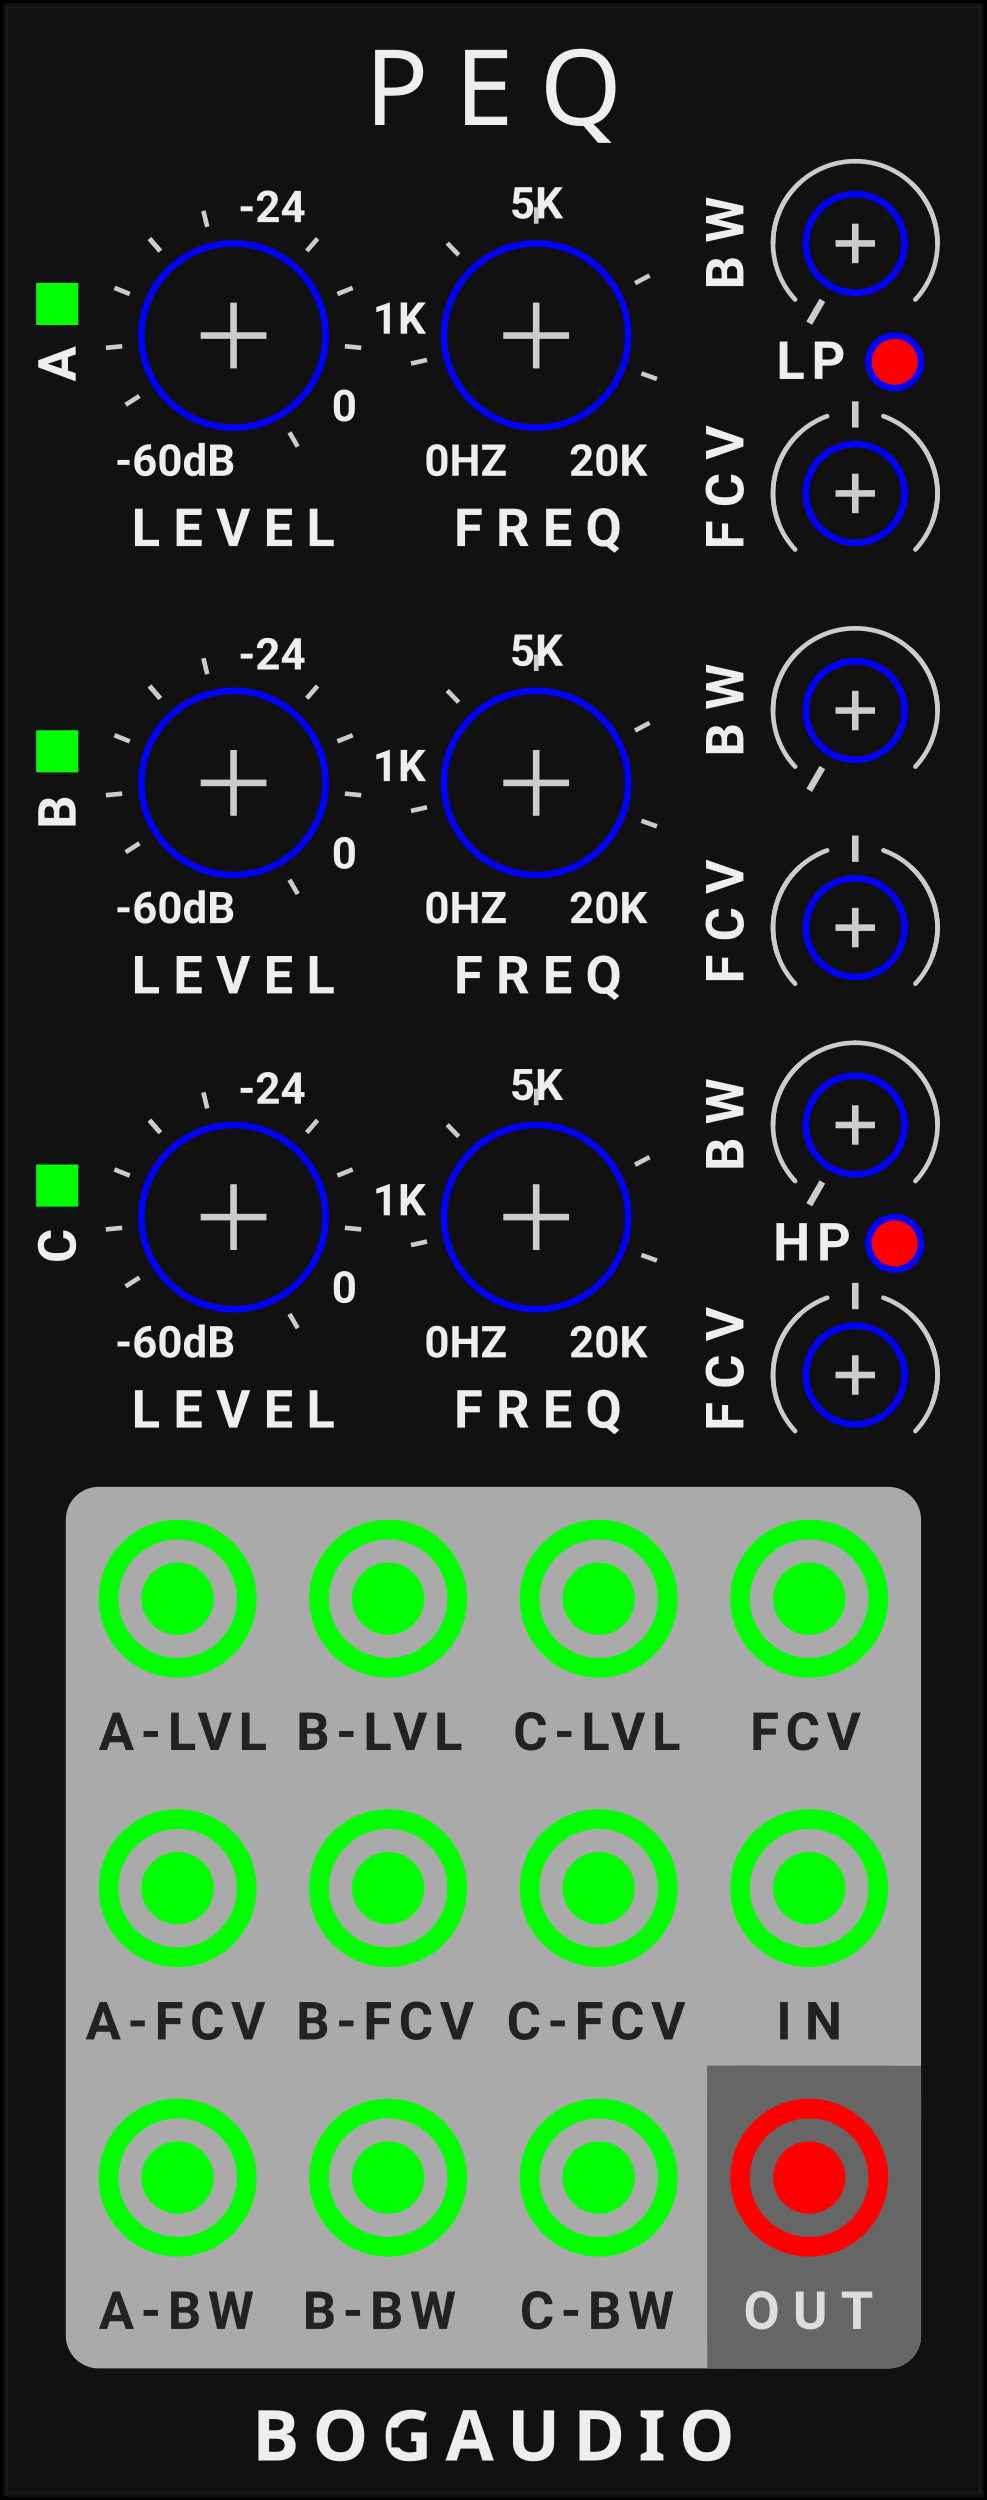
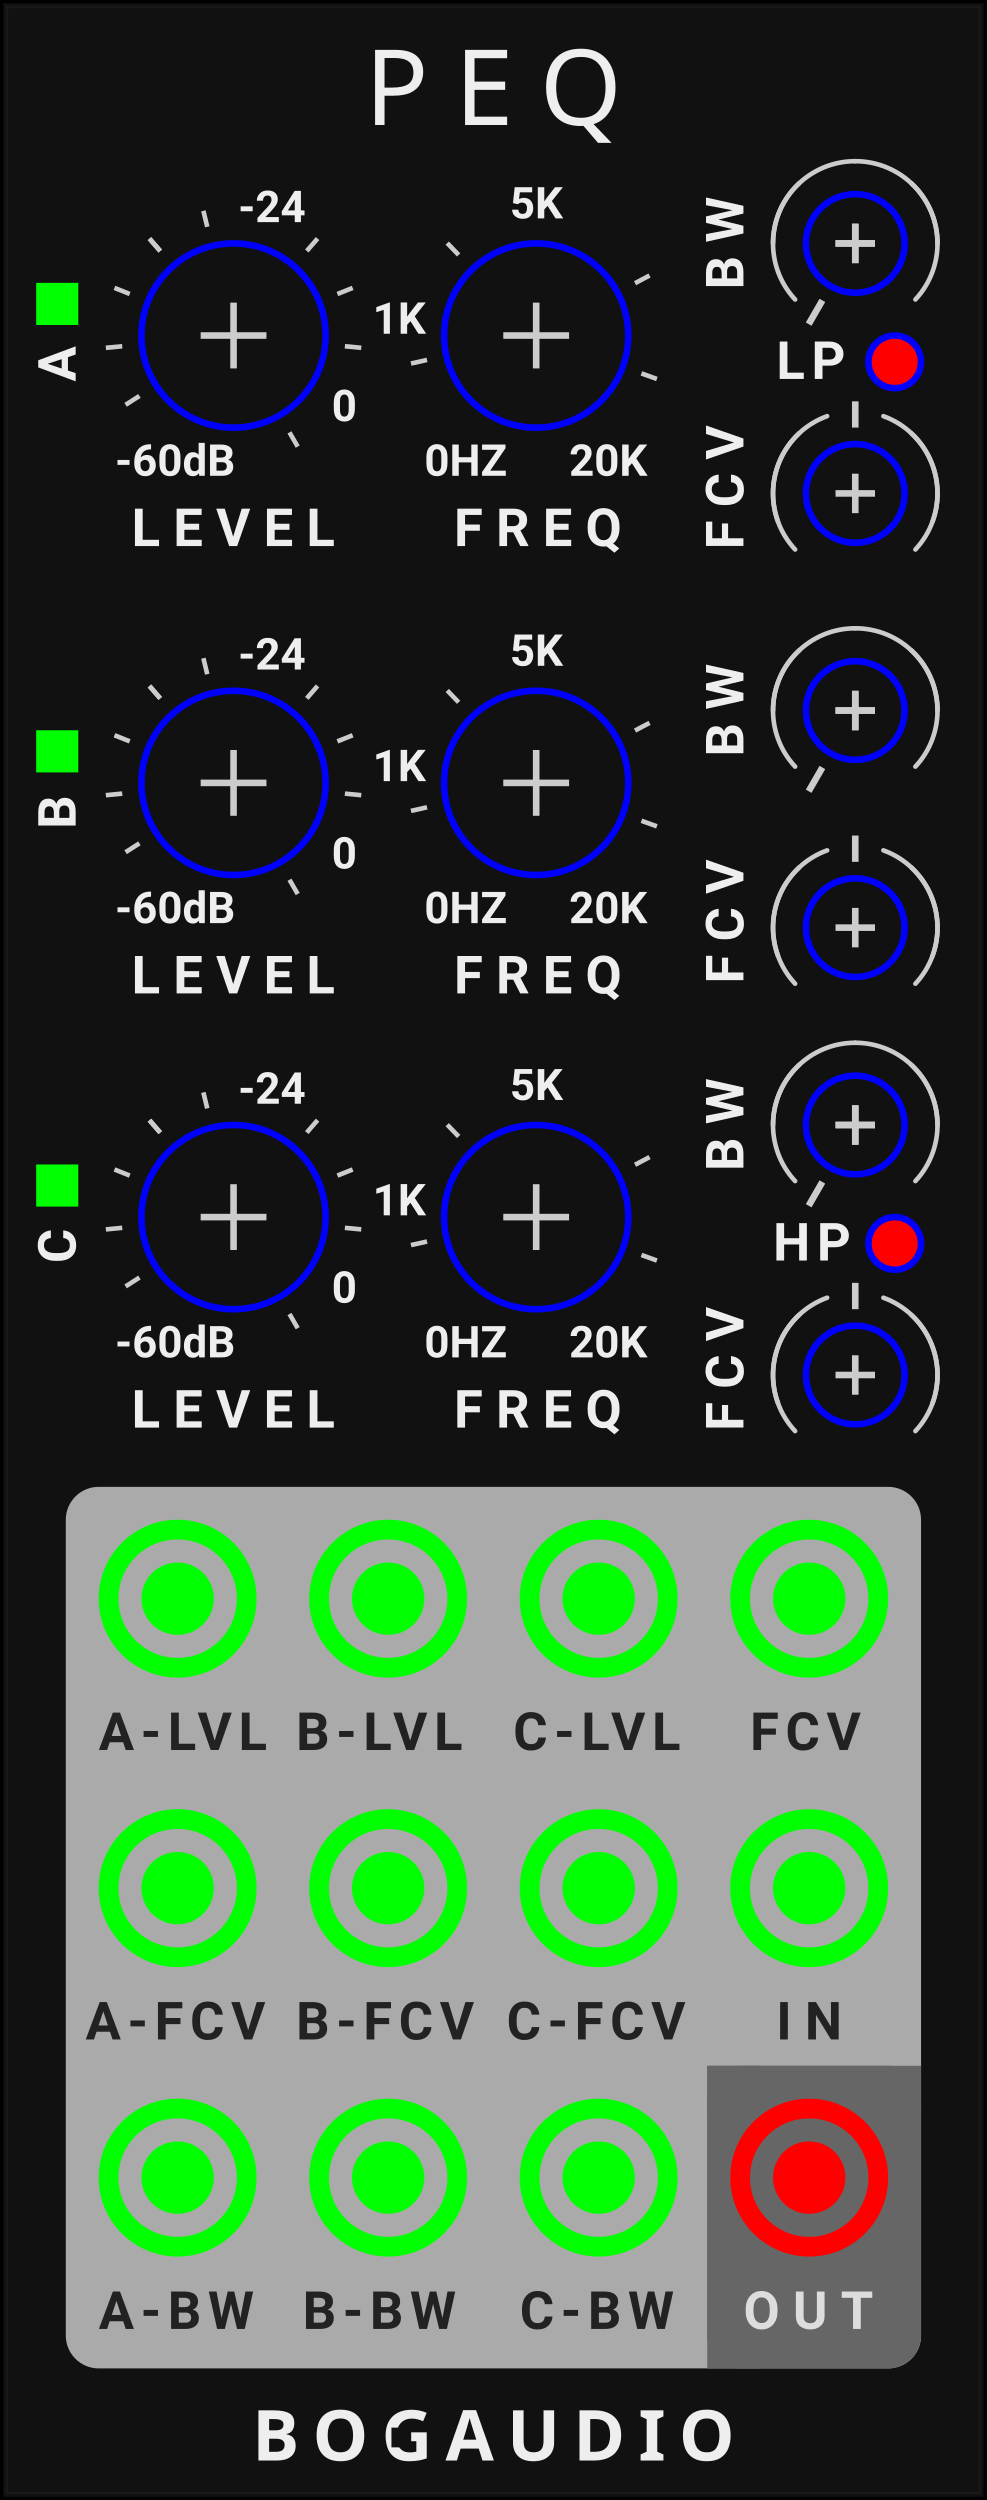
<svg xmlns="http://www.w3.org/2000/svg" xmlns:xlink="http://www.w3.org/1999/xlink" version="1.1" width="150.0" height="380.0" viewBox="0 0 150.0 380.0">
  <style>text {
  fill: #333;
  font-family: 'Roboto', sans-serif;
  font-weight: bold;
}
text.title {
  font-family: 'Comfortaa', sans-serif;
  font-weight: normal;
}
text.brand {
  font-family: 'Audiowide', sans-serif;
  font-weight: bold;
}

polyline {
  stroke: #333;
+ }
+ polyline.guide {
+   stroke: #0f0;
}
path {
  stroke: #333;
}

rect.module-background, .background-fill {
  fill: #ddd;
}
polyline.module-border-inner {
  stroke: #e4e4e4;
}
polyline.module-border-middle {
  stroke: #ebebeb;
}
polyline.module-border-outer {
  stroke: #f2f2f2;
}

g.io-group {
}
rect.input-background, rect.input-background-filler {
  fill: #fafafa;
}
rect.output-background, rect.output-background-filler {
  fill: #bbb;
}
text.input-label, text.output-label {
  /* font-size: 6pt; */
}
polyline.input-label, polyline.output-label {
}
path.input-label, path.output-label {
}

circle.port-rim {
  stroke: #f0f0f0;
}
circle.port-barrel {
  stroke: #222;
  fill: #222;
}
circle.knob-center {
   fill: #eee;
}
circle.knob-rim {
   fill: #333;
}
circle.knob-tick {
  fill: #fff;
}
polyline.knob-tick {
  stroke: #fff;
}


text {
  fill: #eee;
}

polyline {
  stroke: #ccc;
}
path {
  stroke: #ccc;
}

rect.module-background, .background-fill {
  fill: #111;
}
polyline.module-border-inner {
  stroke: #191919;
}
polyline.module-border-middle {
  stroke: #111;
}
polyline.module-border-outer {
  stroke: #000;
}

rect.input-background, rect.input-background-filler {
  fill: #aaa;
}
rect.output-background, rect.output-background-filler {
  fill: #666;
}
text.input-label {
  fill: #222;
}
polyline.input-label, path.input-label {
  stroke: #222;
}
text.output-label {
  fill: #ddd;
}
polyline.output-label, path.output-label {
  stroke: #ddd;
}

circle.port-rim {
  stroke: #c0c0c0;
}
circle.port-barrel {
  stroke: #222;
  fill: #222;
}
circle.knob-center {
   fill: #888;
}
circle.knob-rim {
   fill: #444;
}
circle.knob-tick {
  fill: #fff;
}
polyline.knob-tick {
  stroke: #fff;
}
</style>
  <defs>
    <symbol id="dial-frequency-peq" viewBox="0 0 61px 45px">
      <g transform="translate(25.5 22.5)">
        <text font-size="5pt" transform="rotate(60) translate(20 0) rotate(-60) translate(-5 4)">20K</text>
        <text font-size="5pt" transform="rotate(-90) translate(20 0) rotate(90) translate(-4 2.2)">5K</text>
        <text font-size="5pt" transform="rotate(-172.9) translate(20 0) rotate(172.9) translate(-5 2.2)">1K</text>
        <text font-size="5pt" transform="rotate(-240) translate(20 0) rotate(240) translate(-7 4)">0HZ</text>
        <polyline points="0,0 2.5,0" stroke-width="0.7" transform="rotate(19.8) translate(17 0)" />
        <polyline points="0,0 2.5,0" stroke-width="0.7" transform="rotate(-27.9) translate(17 0)" />
-         <polyline points="0,0 2.5,0" stroke-width="0.7" transform="rotate(-90) translate(17 0)" />
        <polyline points="0,0 2.5,0" stroke-width="0.7" transform="rotate(-133.9) translate(17 0)" />
        <polyline points="0,0 2.5,0" stroke-width="0.7" transform="rotate(-192.6) translate(17 0)" />
      </g>
    </symbol>
    <symbol id="dial-level-peq" viewBox="0 0 45px 45px">
      <g transform="translate(22.5 22.5)">
        <text font-size="5pt" transform="rotate(32.73) translate(20 0) rotate(-32.73) translate(-1.9 2.2)">0</text>
        <text font-size="5pt" transform="rotate(-76.36) translate(20 0) rotate(76.36) translate(-4 2.2)">-24</text>
        <text font-size="5pt" transform="rotate(-240) translate(20 0) rotate(240) translate(-8 4)">-60dB</text>
        <polyline points="0,0 2.5,0" stroke-width="0.7" transform="rotate(60) translate(17 0)" />
        <polyline points="0,0 2.5,0" stroke-width="0.7" transform="rotate(5.5) translate(17 0)" />
        <polyline points="0,0 2.5,0" stroke-width="0.7" transform="rotate(-21.8) translate(17 0)" />
        <polyline points="0,0 2.5,0" stroke-width="0.7" transform="rotate(-49.1) translate(17 0)" />
        <polyline points="0,0 2.5,0" stroke-width="0.7" transform="rotate(-103.6) translate(17 0)" />
        <polyline points="0,0 2.5,0" stroke-width="0.7" transform="rotate(-131) translate(17 0)" />
        <polyline points="0,0 2.5,0" stroke-width="0.7" transform="rotate(-130.9) translate(17 0)" />
        <polyline points="0,0 2.5,0" stroke-width="0.7" transform="rotate(-158.2) translate(17 0)" />
        <polyline points="0,0 2.5,0" stroke-width="0.7" transform="rotate(-185.5) translate(17 0)" />
        <polyline points="0,0 2.5,0" stroke-width="0.7" transform="rotate(-212.7) translate(17 0)" />
      </g>
    </symbol>
  </defs>
  <rect class="module-background background-fill" width="150.0" height="380.0" />
  <polyline class="module-border-inner" points="1,1 149.0,1 149.0,379.0 1,379.0 1,1" stroke-width="0.5" fill="none" />
  <polyline class="module-border-middle" points="0.5,0.5 149.5,0.5 149.5,379.5 0.5,379.5 0.5,0.5" stroke-width="0.8" fill="none" />
  <polyline class="module-border-outer" points="0,0 150.0,0 150.0,380.0 0,380.0 0,0" stroke-width="1" fill="none" />
  <text class="title" font-size="12pt" letter-spacing="4px" text-anchor="middle" transform="translate(75.0 19)">PEQ</text>
  <g transform="translate(0 374)">
    <text class="brand" font-size="8pt" letter-spacing="2px" text-anchor="middle" transform="translate(75.0 0)">BOGAUDIO</text>
    <rect class="background-fill" width="3" height="3" transform="translate(59.5 -5)" />
  </g>
  <g transform="translate(0 25)">
    <g transform="translate(5.5 18)">
      <svg id="A_LIGHT">
        <rect width="6.4" height="6.4" fill="#0f0" />
      </svg>
    </g>
    <text font-size="6pt" letter-spacing="2px" transform="translate(11.5 33) rotate(270)">A</text>
    <text font-size="6pt" letter-spacing="2px" transform="translate(20 58)">LEVEL</text>
    <g transform="translate(13 3.5)">
      <svg id="A_LEVEL_PARAM">
        <g transform="translate(22.5 22.5)">
          <polyline points="-5,0 5,0" stroke-width="1" stroke="#00f" />
          <polyline points="0,-5 0,5" stroke-width="1" stroke="#00f" />
          <circle cx="0" cy="0" r="14" stroke-width="1" stroke="#00f" fill="none" />
        </g>
      </svg>
    </g>
    <use xlink:href="#dial-level-peq" transform="translate(13 3.5)" href="#dial-level-peq" />
    <text font-size="6pt" letter-spacing="2px" transform="translate(69 58)">FREQ</text>
    <g transform="translate(59 3.5)">
      <svg id="A_FREQUENCY_PARAM">
        <g transform="translate(22.5 22.5)">
          <polyline points="-5,0 5,0" stroke-width="1" stroke="#00f" />
          <polyline points="0,-5 0,5" stroke-width="1" stroke="#00f" />
          <circle cx="0" cy="0" r="14" stroke-width="1" stroke="#00f" fill="none" />
        </g>
      </svg>
    </g>
    <use xlink:href="#dial-frequency-peq" transform="translate(56 3.5)" href="#dial-frequency-peq" />
    <text font-size="6pt" letter-spacing="2px" transform="translate(113 19) rotate(270)">BW</text>
    <g transform="translate(122 4)">
      <svg id="A_BANDWIDTH_PARAM">
        <g transform="translate(8 8)">
          <polyline points="-3,0 3,0" stroke-width="1" stroke="#00f" />
          <polyline points="0,-3 0,3" stroke-width="1" stroke="#00f" />
          <circle r="7.5" stroke-width="1" stroke="#00f" fill="none" />
        </g>
      </svg>
    </g>
    <g transform="translate(110 -8)">
      <g transform="translate(20 20)">
-         <polyline points="0,0 4,0" stroke-width="1" transform="rotate(-240) translate(10 0)" />
-         <path d="M 0 -12.5 A 12.5 12.5 0 0 1 12.5 0" stroke-width="0.7" stroke-linecap="round" stroke="#ccc" fill="none" transform="rotate(0)" />
-         <path d="M 0 -12.5 A 12.5 12.5 0 0 1 12.5 0" stroke-width="0.7" stroke-linecap="round" stroke="#ccc" fill="none" transform="rotate(43)" />
-         <path d="M 0 -12.5 A 12.5 12.5 0 0 0 -12.5 0" stroke-width="0.7" stroke-linecap="round" stroke="#ccc" fill="none" transform="rotate(0)" />
-         <path d="M 0 -12.5 A 12.5 12.5 0 0 0 -12.5 0" stroke-width="0.7" stroke-linecap="round" stroke="#ccc" fill="none" transform="rotate(-43)" />
+         <polyline points="0,0 4.167,0" stroke-width="1" transform="rotate(-240) translate(10.0 0)" />
+         <path class="0.0" d="M 0 -12.5 A 12.5 12.5 0 0 1 12.5 0" stroke-width="0.7" stroke-linecap="round" stroke="#ccc" fill="none" transform="rotate(0)" />
+         <path class="0.0" d="M 0 -12.5 A 12.5 12.5 0 0 1 12.5 0" stroke-width="0.7" stroke-linecap="round" stroke="#ccc" fill="none" transform="rotate(43)" />
+         <path class="0.0" d="M 0 -12.5 A 12.5 12.5 0 0 0 -12.5 0" stroke-width="0.7" stroke-linecap="round" stroke="#ccc" fill="none" transform="rotate(0)" />
+         <path class="0.0" d="M 0 -12.5 A 12.5 12.5 0 0 0 -12.5 0" stroke-width="0.7" stroke-linecap="round" stroke="#ccc" fill="none" transform="rotate(-43)" />
+         <polyline points="-3,0 3,0" stroke-width="1" fill="none" />
+         <polyline points="0,-3 0,3" stroke-width="1" fill="none" />
      </g>
    </g>
    <text font-size="6pt" letter-spacing="2px" transform="translate(113 58.5) rotate(270)">FCV</text>
    <g transform="translate(122 42)">
      <svg id="A_CV_PARAM">
        <g transform="translate(8 8)">
          <polyline points="-3,0 3,0" stroke-width="1" stroke="#00f" />
          <polyline points="0,-3 0,3" stroke-width="1" stroke="#00f" />
          <circle r="7.5" stroke-width="1" stroke="#00f" fill="none" />
        </g>
      </svg>
    </g>
    <g transform="translate(110 30)">
      <g transform="translate(20 20)">
        <polyline points="0,0 4,0" stroke-width="1" transform="rotate(-90) translate(10 0)" />
        <path d="M 0 -12.5 A 12.5 12.5 0 0 1 12.5 0" stroke-width="0.7" stroke-linecap="round" stroke="#ccc" fill="none" transform="rotate(20)" />
        <path d="M 0 -12.5 A 12.5 12.5 0 0 1 12.5 0" stroke-width="0.7" stroke-linecap="round" stroke="#ccc" fill="none" transform="rotate(43)" />
        <path d="M 0 -12.5 A 12.5 12.5 0 0 0 -12.5 0" stroke-width="0.7" stroke-linecap="round" stroke="#ccc" fill="none" transform="rotate(-20)" />
        <path d="M 0 -12.5 A 12.5 12.5 0 0 0 -12.5 0" stroke-width="0.7" stroke-linecap="round" stroke="#ccc" fill="none" transform="rotate(-43)" />
      </g>
    </g>
    <g transform="translate(118 26.5)">
      <text font-size="6pt" letter-spacing="1px" transform="translate(0 6.1)">LP</text>
      <g transform="translate(13.5 -1)">
        <svg id="A_MODE_PARAM">
          <g transform="translate(4.5 4.5)">
            <circle r="4" stroke-width="1" stroke="#00f" fill="#f00" />
          </g>
        </svg>
      </g>
    </g>
  </g>
  <g transform="translate(0 93)">
    <g transform="translate(5.5 18)">
      <svg id="B_LIGHT">
        <rect width="6.4" height="6.4" fill="#0f0" />
      </svg>
    </g>
    <text font-size="6pt" letter-spacing="2px" transform="translate(11.5 33) rotate(270)">B</text>
    <text font-size="6pt" letter-spacing="2px" transform="translate(20 58)">LEVEL</text>
    <g transform="translate(13 3.5)">
      <svg id="B_LEVEL_PARAM">
        <g transform="translate(22.5 22.5)">
          <polyline points="-5,0 5,0" stroke-width="1" stroke="#00f" />
          <polyline points="0,-5 0,5" stroke-width="1" stroke="#00f" />
          <circle cx="0" cy="0" r="14" stroke-width="1" stroke="#00f" fill="none" />
        </g>
      </svg>
    </g>
    <use xlink:href="#dial-level-peq" transform="translate(13 3.5)" href="#dial-level-peq" />
    <text font-size="6pt" letter-spacing="2px" transform="translate(69 58)">FREQ</text>
    <g transform="translate(59 3.5)">
      <svg id="B_FREQUENCY_PARAM">
        <g transform="translate(22.5 22.5)">
          <polyline points="-5,0 5,0" stroke-width="1" stroke="#00f" />
          <polyline points="0,-5 0,5" stroke-width="1" stroke="#00f" />
          <circle cx="0" cy="0" r="14" stroke-width="1" stroke="#00f" fill="none" />
        </g>
      </svg>
    </g>
    <use xlink:href="#dial-frequency-peq" transform="translate(56 3.5)" href="#dial-frequency-peq" />
    <text font-size="6pt" letter-spacing="2px" transform="translate(113 22) rotate(270)">BW</text>
    <g transform="translate(122 7)">
      <svg id="B_BANDWIDTH_PARAM">
        <g transform="translate(8 8)">
          <polyline points="-3,0 3,0" stroke-width="1" stroke="#00f" />
          <polyline points="0,-3 0,3" stroke-width="1" stroke="#00f" />
          <circle r="7.5" stroke-width="1" stroke="#00f" fill="none" />
        </g>
      </svg>
    </g>
    <g transform="translate(110 -5)">
      <g transform="translate(20 20)">
-         <polyline points="0,0 4,0" stroke-width="1" transform="rotate(-240) translate(10 0)" />
-         <path d="M 0 -12.5 A 12.5 12.5 0 0 1 12.5 0" stroke-width="0.7" stroke-linecap="round" stroke="#ccc" fill="none" transform="rotate(0)" />
-         <path d="M 0 -12.5 A 12.5 12.5 0 0 1 12.5 0" stroke-width="0.7" stroke-linecap="round" stroke="#ccc" fill="none" transform="rotate(43)" />
-         <path d="M 0 -12.5 A 12.5 12.5 0 0 0 -12.5 0" stroke-width="0.7" stroke-linecap="round" stroke="#ccc" fill="none" transform="rotate(0)" />
-         <path d="M 0 -12.5 A 12.5 12.5 0 0 0 -12.5 0" stroke-width="0.7" stroke-linecap="round" stroke="#ccc" fill="none" transform="rotate(-43)" />
+         <polyline points="0,0 4.167,0" stroke-width="1" transform="rotate(-240) translate(10.0 0)" />
+         <path class="0.0" d="M 0 -12.5 A 12.5 12.5 0 0 1 12.5 0" stroke-width="0.7" stroke-linecap="round" stroke="#ccc" fill="none" transform="rotate(0)" />
+         <path class="0.0" d="M 0 -12.5 A 12.5 12.5 0 0 1 12.5 0" stroke-width="0.7" stroke-linecap="round" stroke="#ccc" fill="none" transform="rotate(43)" />
+         <path class="0.0" d="M 0 -12.5 A 12.5 12.5 0 0 0 -12.5 0" stroke-width="0.7" stroke-linecap="round" stroke="#ccc" fill="none" transform="rotate(0)" />
+         <path class="0.0" d="M 0 -12.5 A 12.5 12.5 0 0 0 -12.5 0" stroke-width="0.7" stroke-linecap="round" stroke="#ccc" fill="none" transform="rotate(-43)" />
+         <polyline points="-3,0 3,0" stroke-width="1" fill="none" />
+         <polyline points="0,-3 0,3" stroke-width="1" fill="none" />
      </g>
    </g>
    <text font-size="6pt" letter-spacing="2px" transform="translate(113 56.5) rotate(270)">FCV</text>
    <g transform="translate(122 40)">
      <svg id="B_CV_PARAM">
        <g transform="translate(8 8)">
          <polyline points="-3,0 3,0" stroke-width="1" stroke="#00f" />
          <polyline points="0,-3 0,3" stroke-width="1" stroke="#00f" />
          <circle r="7.5" stroke-width="1" stroke="#00f" fill="none" />
        </g>
      </svg>
    </g>
    <g transform="translate(110 28)">
      <g transform="translate(20 20)">
        <polyline points="0,0 4,0" stroke-width="1" transform="rotate(-90) translate(10 0)" />
        <path d="M 0 -12.5 A 12.5 12.5 0 0 1 12.5 0" stroke-width="0.7" stroke-linecap="round" stroke="#ccc" fill="none" transform="rotate(20)" />
        <path d="M 0 -12.5 A 12.5 12.5 0 0 1 12.5 0" stroke-width="0.7" stroke-linecap="round" stroke="#ccc" fill="none" transform="rotate(43)" />
        <path d="M 0 -12.5 A 12.5 12.5 0 0 0 -12.5 0" stroke-width="0.7" stroke-linecap="round" stroke="#ccc" fill="none" transform="rotate(-20)" />
        <path d="M 0 -12.5 A 12.5 12.5 0 0 0 -12.5 0" stroke-width="0.7" stroke-linecap="round" stroke="#ccc" fill="none" transform="rotate(-43)" />
      </g>
    </g>
  </g>
  <g transform="translate(0 159)">
    <g transform="translate(5.5 18)">
      <svg id="C_LIGHT">
        <rect width="6.4" height="6.4" fill="#0f0" />
      </svg>
    </g>
    <text font-size="6pt" letter-spacing="2px" transform="translate(11.5 33) rotate(270)">C</text>
    <text font-size="6pt" letter-spacing="2px" transform="translate(20 58)">LEVEL</text>
    <g transform="translate(13 3.5)">
      <svg id="C_LEVEL_PARAM">
        <g transform="translate(22.5 22.5)">
          <polyline points="-5,0 5,0" stroke-width="1" stroke="#00f" />
          <polyline points="0,-5 0,5" stroke-width="1" stroke="#00f" />
          <circle cx="0" cy="0" r="14" stroke-width="1" stroke="#00f" fill="none" />
        </g>
      </svg>
    </g>
    <use xlink:href="#dial-level-peq" transform="translate(13 3.5)" href="#dial-level-peq" />
    <text font-size="6pt" letter-spacing="2px" transform="translate(69 58)">FREQ</text>
    <g transform="translate(59 3.5)">
      <svg id="C_FREQUENCY_PARAM">
        <g transform="translate(22.5 22.5)">
          <polyline points="-5,0 5,0" stroke-width="1" stroke="#00f" />
          <polyline points="0,-5 0,5" stroke-width="1" stroke="#00f" />
          <circle cx="0" cy="0" r="14" stroke-width="1" stroke="#00f" fill="none" />
        </g>
      </svg>
    </g>
    <use xlink:href="#dial-frequency-peq" transform="translate(56 3.5)" href="#dial-frequency-peq" />
    <text font-size="6pt" letter-spacing="2px" transform="translate(113 19) rotate(270)">BW</text>
    <g transform="translate(122 4)">
      <svg id="C_BANDWIDTH_PARAM">
        <g transform="translate(8 8)">
          <polyline points="-3,0 3,0" stroke-width="1" stroke="#00f" />
          <polyline points="0,-3 0,3" stroke-width="1" stroke="#00f" />
          <circle r="7.5" stroke-width="1" stroke="#00f" fill="none" />
        </g>
      </svg>
    </g>
    <g transform="translate(110 -8)">
      <g transform="translate(20 20)">
-         <polyline points="0,0 4,0" stroke-width="1" transform="rotate(-240) translate(10 0)" />
-         <path d="M 0 -12.5 A 12.5 12.5 0 0 1 12.5 0" stroke-width="0.7" stroke-linecap="round" stroke="#ccc" fill="none" transform="rotate(0)" />
-         <path d="M 0 -12.5 A 12.5 12.5 0 0 1 12.5 0" stroke-width="0.7" stroke-linecap="round" stroke="#ccc" fill="none" transform="rotate(43)" />
-         <path d="M 0 -12.5 A 12.5 12.5 0 0 0 -12.5 0" stroke-width="0.7" stroke-linecap="round" stroke="#ccc" fill="none" transform="rotate(0)" />
-         <path d="M 0 -12.5 A 12.5 12.5 0 0 0 -12.5 0" stroke-width="0.7" stroke-linecap="round" stroke="#ccc" fill="none" transform="rotate(-43)" />
+         <polyline points="0,0 4.167,0" stroke-width="1" transform="rotate(-240) translate(10.0 0)" />
+         <path class="0.0" d="M 0 -12.5 A 12.5 12.5 0 0 1 12.5 0" stroke-width="0.7" stroke-linecap="round" stroke="#ccc" fill="none" transform="rotate(0)" />
+         <path class="0.0" d="M 0 -12.5 A 12.5 12.5 0 0 1 12.5 0" stroke-width="0.7" stroke-linecap="round" stroke="#ccc" fill="none" transform="rotate(43)" />
+         <path class="0.0" d="M 0 -12.5 A 12.5 12.5 0 0 0 -12.5 0" stroke-width="0.7" stroke-linecap="round" stroke="#ccc" fill="none" transform="rotate(0)" />
+         <path class="0.0" d="M 0 -12.5 A 12.5 12.5 0 0 0 -12.5 0" stroke-width="0.7" stroke-linecap="round" stroke="#ccc" fill="none" transform="rotate(-43)" />
+         <polyline points="-3,0 3,0" stroke-width="1" fill="none" />
+         <polyline points="0,-3 0,3" stroke-width="1" fill="none" />
      </g>
    </g>
    <text font-size="6pt" letter-spacing="2px" transform="translate(113 58.5) rotate(270)">FCV</text>
    <g transform="translate(122 42)">
      <svg id="C_CV_PARAM">
        <g transform="translate(8 8)">
          <polyline points="-3,0 3,0" stroke-width="1" stroke="#00f" />
          <polyline points="0,-3 0,3" stroke-width="1" stroke="#00f" />
          <circle r="7.5" stroke-width="1" stroke="#00f" fill="none" />
        </g>
      </svg>
    </g>
    <g transform="translate(110 30)">
      <g transform="translate(20 20)">
        <polyline points="0,0 4,0" stroke-width="1" transform="rotate(-90) translate(10 0)" />
        <path d="M 0 -12.5 A 12.5 12.5 0 0 1 12.5 0" stroke-width="0.7" stroke-linecap="round" stroke="#ccc" fill="none" transform="rotate(20)" />
        <path d="M 0 -12.5 A 12.5 12.5 0 0 1 12.5 0" stroke-width="0.7" stroke-linecap="round" stroke="#ccc" fill="none" transform="rotate(43)" />
        <path d="M 0 -12.5 A 12.5 12.5 0 0 0 -12.5 0" stroke-width="0.7" stroke-linecap="round" stroke="#ccc" fill="none" transform="rotate(-20)" />
        <path d="M 0 -12.5 A 12.5 12.5 0 0 0 -12.5 0" stroke-width="0.7" stroke-linecap="round" stroke="#ccc" fill="none" transform="rotate(-43)" />
      </g>
    </g>
    <g transform="translate(118 26.5)">
      <text font-size="6pt" letter-spacing="1px" transform="translate(-0.5 6.1)">HP</text>
      <g transform="translate(13.5 -1)">
        <svg id="C_MODE_PARAM">
          <g transform="translate(4.5 4.5)">
            <circle r="4" stroke-width="1" stroke="#00f" fill="#f00" />
          </g>
        </svg>
      </g>
    </g>
  </g>
  <g class="io-group" transform="translate(0 226)">
    <rect class="input-background" width="130" height="134" rx="5" transform="translate(10 0)" />
    <rect class="output-background" width="32.5" height="46" rx="5" transform="translate(107.5 88)" />
    <rect class="output-background-filler" width="32.5" height="8" transform="translate(107.5 88)" />
    <rect class="output-background-filler" width="8" height="46" transform="translate(107.5 88)" />
    <g transform="translate(12 0)">
      <g transform="translate(3 5)">
        <svg id="A_LEVEL_INPUT">
          <g transform="translate(12 12)">
            <circle cx="0" cy="0" r="5" stroke-width="1" stroke="#0f0" fill="#0f0" />
            <circle cx="0" cy="0" r="10.5" stroke-width="3" stroke="#0f0" fill="none" />
          </g>
        </svg>
      </g>
      <text class="input-label" font-size="6pt" letter-spacing="1px" transform="translate(3 40)">A-LVL</text>
    </g>
    <g transform="translate(44 0)">
      <g transform="translate(3 5)">
        <svg id="B_LEVEL_INPUT">
          <g transform="translate(12 12)">
            <circle cx="0" cy="0" r="5" stroke-width="1" stroke="#0f0" fill="#0f0" />
            <circle cx="0" cy="0" r="10.5" stroke-width="3" stroke="#0f0" fill="none" />
          </g>
        </svg>
      </g>
      <text class="input-label" font-size="6pt" letter-spacing="1px" transform="translate(1 40)">B-LVL</text>
    </g>
    <g transform="translate(76 0)">
      <g transform="translate(3 5)">
        <svg id="C_LEVEL_INPUT">
          <g transform="translate(12 12)">
            <circle cx="0" cy="0" r="5" stroke-width="1" stroke="#0f0" fill="#0f0" />
            <circle cx="0" cy="0" r="10.5" stroke-width="3" stroke="#0f0" fill="none" />
          </g>
        </svg>
      </g>
      <text class="input-label" font-size="6pt" letter-spacing="1px" transform="translate(2 40)">C-LVL</text>
    </g>
    <g transform="translate(108 0)">
      <g transform="translate(3 5)">
        <svg id="ALL_CV_INPUT">
          <g transform="translate(12 12)">
            <circle cx="0" cy="0" r="5" stroke-width="1" stroke="#0f0" fill="#0f0" />
            <circle cx="0" cy="0" r="10.5" stroke-width="3" stroke="#0f0" fill="none" />
          </g>
        </svg>
      </g>
      <text class="input-label" font-size="6pt" letter-spacing="1px" transform="translate(6 40)">FCV</text>
    </g>
    <g transform="translate(12 44)">
      <g transform="translate(3 5)">
        <svg id="A_FREQUENCY_INPUT">
          <g transform="translate(12 12)">
            <circle cx="0" cy="0" r="5" stroke-width="1" stroke="#0f0" fill="#0f0" />
            <circle cx="0" cy="0" r="10.5" stroke-width="3" stroke="#0f0" fill="none" />
          </g>
        </svg>
      </g>
      <text class="input-label" font-size="6pt" letter-spacing="1px" transform="translate(1 40)">A-FCV</text>
    </g>
    <g transform="translate(44 44)">
      <g transform="translate(3 5)">
        <svg id="B_FREQUENCY_INPUT">
          <g transform="translate(12 12)">
            <circle cx="0" cy="0" r="5" stroke-width="1" stroke="#0f0" fill="#0f0" />
            <circle cx="0" cy="0" r="10.5" stroke-width="3" stroke="#0f0" fill="none" />
          </g>
        </svg>
      </g>
      <text class="input-label" font-size="6pt" letter-spacing="1px" transform="translate(1 40)">B-FCV</text>
    </g>
    <g transform="translate(76 44)">
      <g transform="translate(3 5)">
        <svg id="C_FREQUENCY_INPUT">
          <g transform="translate(12 12)">
            <circle cx="0" cy="0" r="5" stroke-width="1" stroke="#0f0" fill="#0f0" />
            <circle cx="0" cy="0" r="10.5" stroke-width="3" stroke="#0f0" fill="none" />
          </g>
        </svg>
      </g>
      <text class="input-label" font-size="6pt" letter-spacing="1px" transform="translate(1 40)">C-FCV</text>
    </g>
    <g transform="translate(108 44)">
      <g transform="translate(3 5)">
        <svg id="IN_INPUT">
          <g transform="translate(12 12)">
            <circle cx="0" cy="0" r="5" stroke-width="1" stroke="#0f0" fill="#0f0" />
            <circle cx="0" cy="0" r="10.5" stroke-width="3" stroke="#0f0" fill="none" />
          </g>
        </svg>
      </g>
      <text class="input-label" font-size="6pt" letter-spacing="2px" transform="translate(10 40)">IN</text>
    </g>
    <g transform="translate(12 88)">
      <g transform="translate(3 5)">
        <svg id="A_BANDWIDTH_INPUT">
          <g transform="translate(12 12)">
            <circle cx="0" cy="0" r="5" stroke-width="1" stroke="#0f0" fill="#0f0" />
            <circle cx="0" cy="0" r="10.5" stroke-width="3" stroke="#0f0" fill="none" />
          </g>
        </svg>
      </g>
      <text class="input-label" font-size="6pt" letter-spacing="1px" transform="translate(3 40)">A-BW</text>
    </g>
    <g transform="translate(44 88)">
      <g transform="translate(3 5)">
        <svg id="B_BANDWIDTH_INPUT">
          <g transform="translate(12 12)">
            <circle cx="0" cy="0" r="5" stroke-width="1" stroke="#0f0" fill="#0f0" />
            <circle cx="0" cy="0" r="10.5" stroke-width="3" stroke="#0f0" fill="none" />
          </g>
        </svg>
      </g>
      <text class="input-label" font-size="6pt" letter-spacing="1px" transform="translate(2 40)">B-BW</text>
    </g>
    <g transform="translate(76 88)">
      <g transform="translate(3 5)">
        <svg id="C_BANDWIDTH_INPUT">
          <g transform="translate(12 12)">
            <circle cx="0" cy="0" r="5" stroke-width="1" stroke="#0f0" fill="#0f0" />
            <circle cx="0" cy="0" r="10.5" stroke-width="3" stroke="#0f0" fill="none" />
          </g>
        </svg>
      </g>
      <text class="input-label" font-size="6pt" letter-spacing="1px" transform="translate(3 40)">C-BW</text>
    </g>
    <g transform="translate(108 88)">
      <g transform="translate(3 5)">
        <svg id="OUT_OUTPUT">
          <g transform="translate(12 12)">
            <circle cx="0" cy="0" r="5" stroke-width="1" stroke="#f00" fill="#f00" />
            <circle cx="0" cy="0" r="10.5" stroke-width="3" stroke="#f00" fill="none" />
          </g>
        </svg>
      </g>
      <text class="output-label" font-size="6pt" letter-spacing="2px" transform="translate(5 40)">OUT</text>
    </g>
  </g>
</svg>
